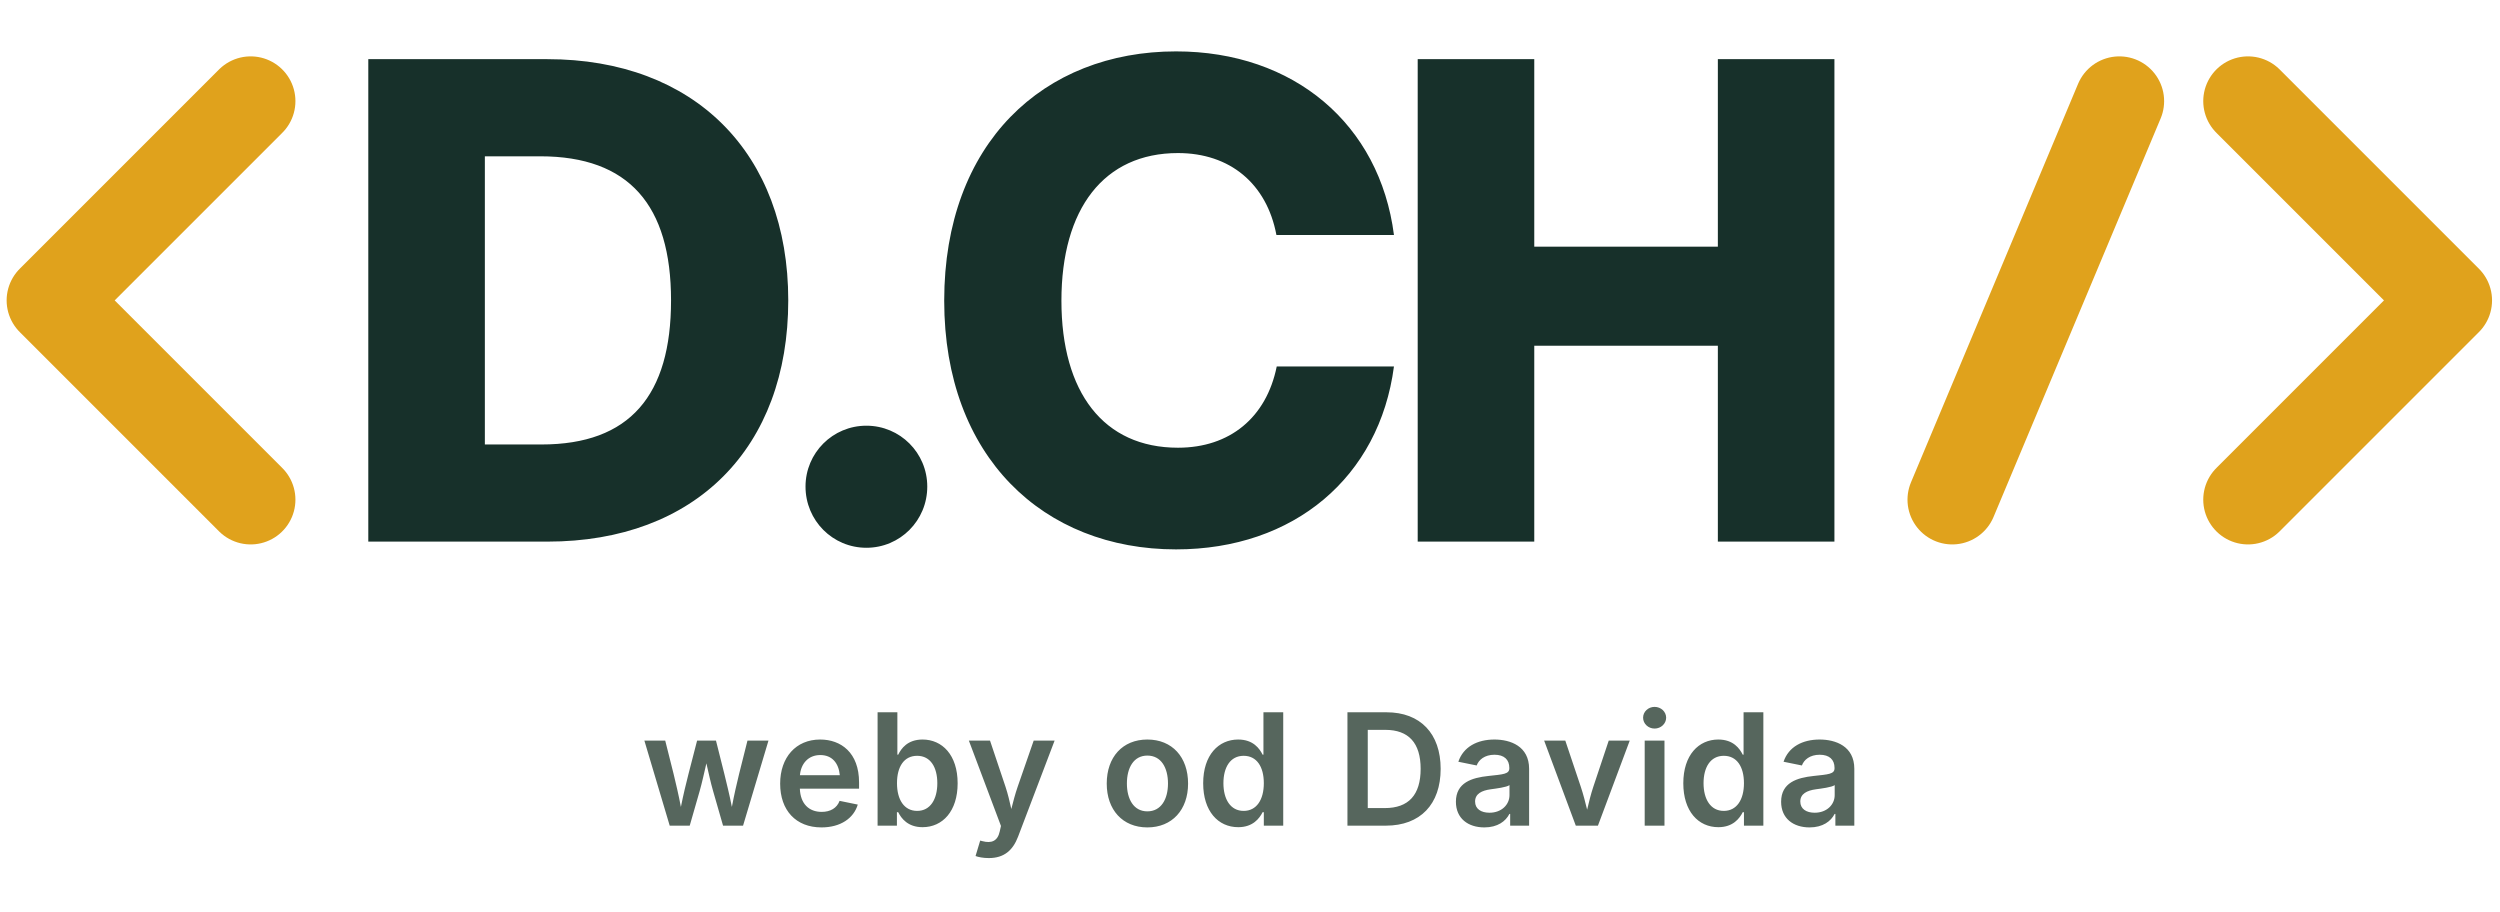
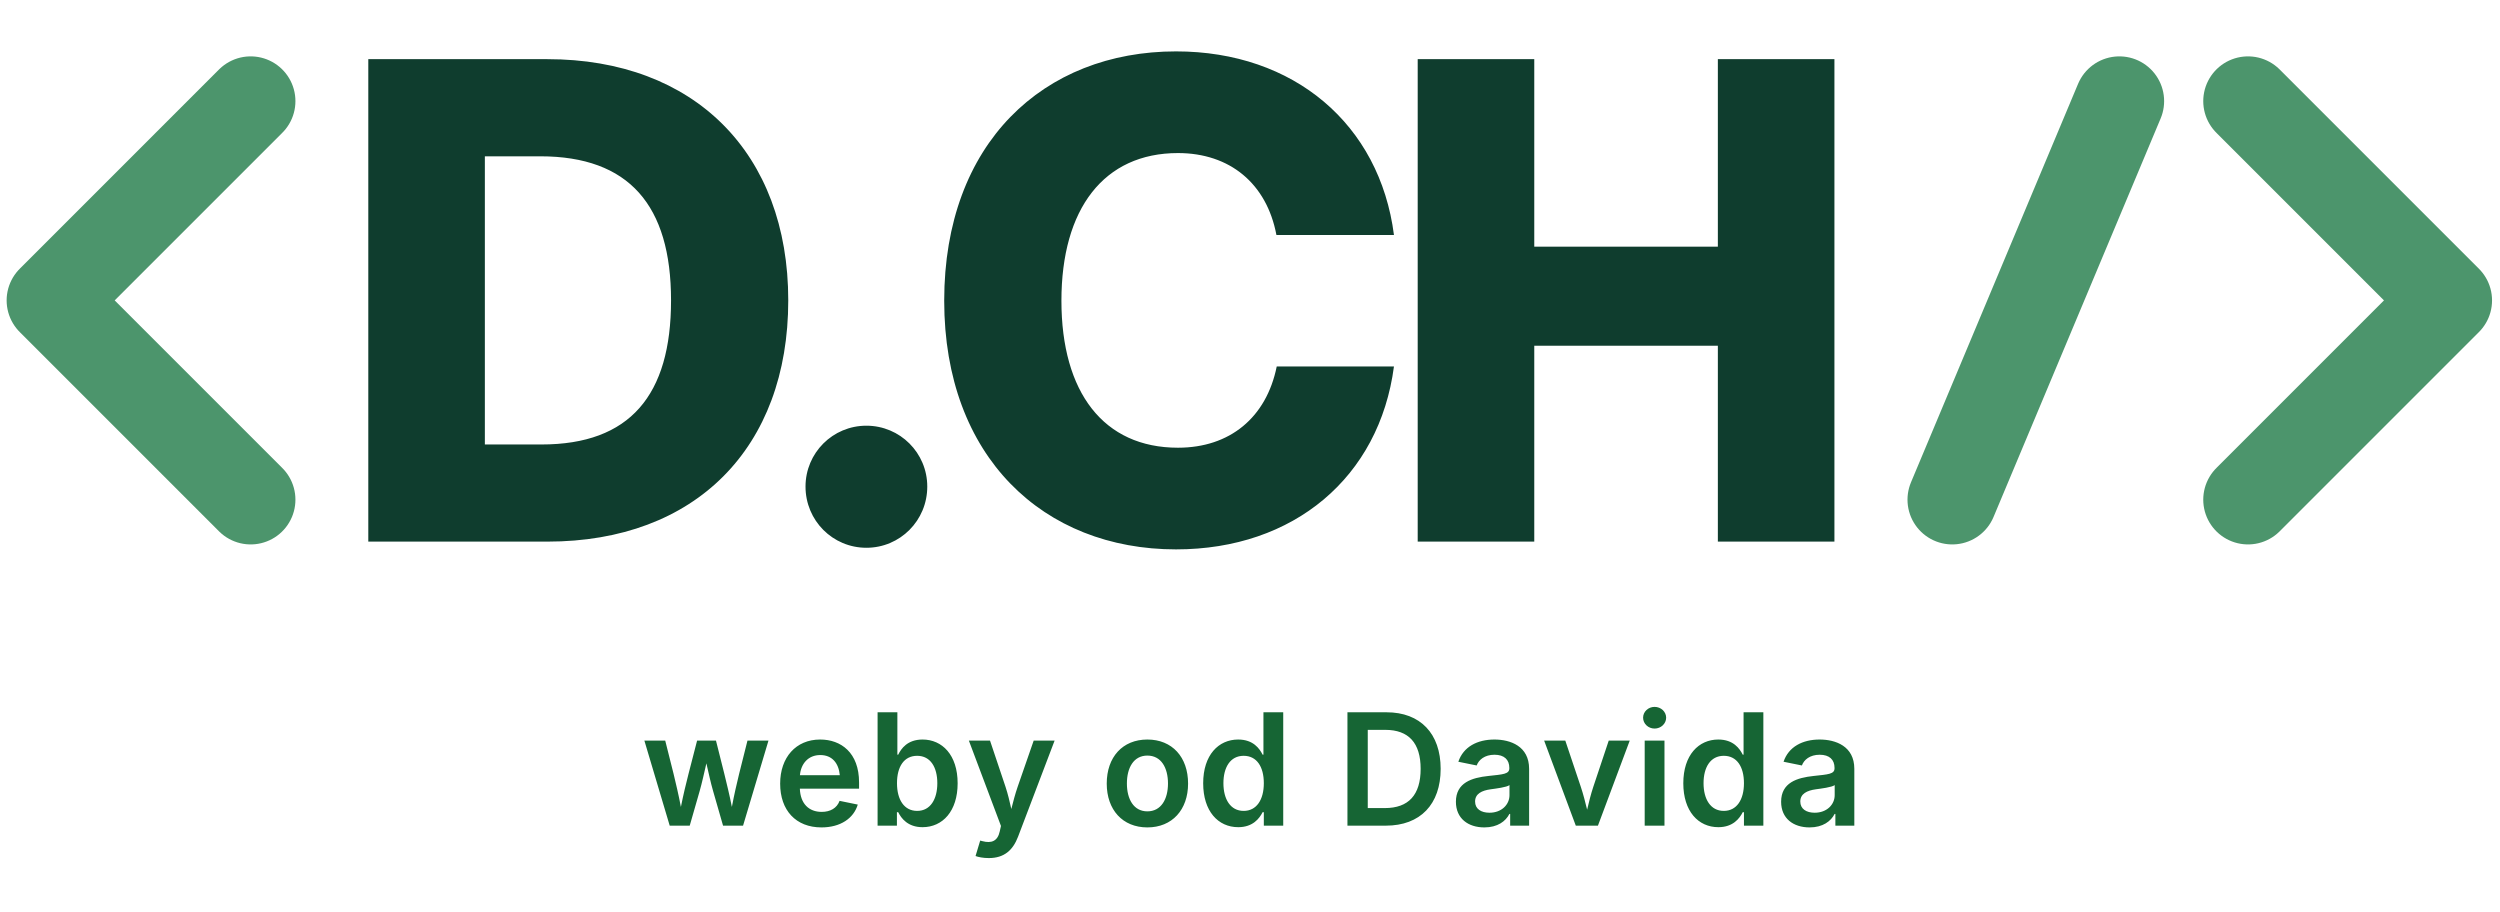
<svg xmlns="http://www.w3.org/2000/svg" viewBox="0 0 754 275" width="754" height="275" role="img" aria-label="D.CH Weby od Davida">
-   <path d="M165.082 163.352C209.809 163.352 237.738 135.031 237.738 90.598C237.738 46.164 209.418 17.844 165.082 17.844H111.078V163.352ZM146.234 134.055V47.141H162.934C189.691 47.141 202.387 61.887 202.387 90.598C202.387 119.211 189.984 134.055 163.324 134.055ZM261.305 165.207C271.461 165.207 279.664 157.004 279.664 146.75C279.664 136.594 271.461 128.391 261.305 128.391C251.148 128.391 242.945 136.594 242.945 146.75C242.945 157.004 251.148 165.207 261.305 165.207ZM354.695 165.695C390.242 165.695 416.023 143.918 420.418 110.52H385.066C381.941 125.949 370.906 135.031 355.281 135.031C332.82 135.031 320.125 118.332 320.125 90.695C320.125 62.961 332.918 46.164 355.281 46.164C370.906 46.164 382.039 55.344 384.969 70.871H420.418C416.121 37.473 390.242 15.5 354.695 15.5C314.754 15.5 284.773 43.137 284.773 90.695C284.773 137.863 314.754 165.695 354.695 165.695ZM427.578 163.352H462.734V104.27H518.105V163.352H553.262V17.844H518.105V74.387H462.734V17.844H427.578Z" fill="#17302A" />
-   <polyline points="75.6,30.5 15.5,90.6 75.6,150.7" fill="none" stroke="#E0A21C" stroke-width="27.0" stroke-linecap="round" stroke-linejoin="round" />
-   <line x1="588.8" y1="150.7" x2="639.2" y2="30.5" fill="none" stroke="#E0A21C" stroke-width="27.0" stroke-linecap="round" stroke-linejoin="round" />
-   <polyline points="678.0,30.5 738.1,90.6 678.0,150.7" fill="none" stroke="#E0A21C" stroke-width="27.0" stroke-linecap="round" stroke-linejoin="round" />
-   <path d="M201.984 249.019H208.02L211.026 238.554C211.715 236.145 212.38 233.092 213.046 230.224C213.711 233.092 214.354 236.122 215.065 238.554L218.072 249.019H224.107L231.772 223.362H225.438L222.914 233.414C222.226 236.282 221.445 239.541 220.734 243.374C219.976 239.518 219.15 236.259 218.462 233.414L215.937 223.362H210.246L207.653 233.414C206.918 236.305 206.115 239.564 205.358 243.374C204.623 239.472 203.82 236.213 203.155 233.414L200.63 223.362H194.342ZM247.756 249.547C253.47 249.547 257.464 246.816 258.703 242.662L253.218 241.538C252.415 243.718 250.441 244.865 247.825 244.865C243.992 244.865 241.399 242.433 241.238 237.866H259.093V235.984C259.093 226.988 253.631 223.041 247.366 223.041C240.022 223.041 235.295 228.457 235.295 236.351C235.295 244.383 240.022 249.547 247.756 249.547ZM241.261 233.804C241.537 230.384 243.74 227.722 247.389 227.722C250.946 227.722 252.943 230.132 253.287 233.804ZM278.221 249.478C284.302 249.478 288.823 244.659 288.823 236.236C288.823 227.699 284.165 223.041 278.244 223.041C273.677 223.041 271.795 225.794 270.9 227.607H270.647V214.825H264.681V249.019H270.51V244.957H270.9C271.818 246.816 273.814 249.478 278.221 249.478ZM276.614 244.567C272.713 244.567 270.533 241.216 270.533 236.213C270.533 231.21 272.667 227.952 276.614 227.952C280.653 227.952 282.696 231.44 282.696 236.213C282.696 241.033 280.607 244.567 276.614 244.567ZM294.227 258.176C295.031 258.497 296.522 258.795 298.22 258.795C302.856 258.795 305.495 256.432 307.056 252.324L318.072 223.362H311.761L306.918 237.315C306.161 239.518 305.587 241.744 305.013 243.993C304.509 241.744 304.004 239.541 303.269 237.315L298.588 223.362H292.208L301.892 249.111L301.525 250.74C300.906 253.678 299.024 254.412 296.339 253.701L295.627 253.517ZM346.046 249.547C353.527 249.547 358.324 244.223 358.324 236.328C358.324 228.342 353.527 223.041 346.046 223.041C338.564 223.041 333.791 228.342 333.791 236.328C333.791 244.223 338.564 249.547 346.046 249.547ZM346.046 244.705C341.892 244.705 339.872 240.987 339.872 236.305C339.872 231.578 341.892 227.883 346.046 227.883C350.222 227.883 352.265 231.578 352.265 236.305C352.265 240.987 350.222 244.705 346.046 244.705ZM373.458 249.478C377.887 249.478 379.861 246.816 380.802 244.957H381.169V249.019H387.021V214.825H381.054V227.607H380.802C379.884 225.794 378.002 223.041 373.435 223.041C367.514 223.041 362.879 227.699 362.879 236.236C362.879 244.659 367.377 249.478 373.458 249.478ZM375.088 244.567C371.094 244.567 368.983 241.033 368.983 236.213C368.983 231.44 371.048 227.952 375.088 227.952C379.012 227.952 381.169 231.21 381.169 236.213C381.169 241.216 378.966 244.567 375.088 244.567ZM417.956 249.019C428.375 249.019 434.502 242.57 434.502 231.876C434.502 221.25 428.375 214.825 418.185 214.825H406.389V249.019ZM412.517 243.718V220.126H417.818C424.818 220.126 428.466 224.05 428.466 231.876C428.466 239.771 424.818 243.718 417.657 243.718ZM447.686 249.547C451.679 249.547 454.112 247.688 455.236 245.485H455.466V249.019H461.18V231.876C461.18 225.037 455.535 223.041 450.715 223.041C445.575 223.041 441.352 225.221 439.837 229.742L445.368 230.866C445.988 229.168 447.755 227.63 450.738 227.63C453.653 227.63 455.213 229.099 455.213 231.601V231.715C455.213 233.482 453.331 233.551 448.879 234.033C443.922 234.561 439.103 236.03 439.103 241.813C439.103 246.862 442.798 249.547 447.686 249.547ZM449.224 245.118C446.699 245.118 444.886 243.97 444.886 241.744C444.886 239.403 446.906 238.417 449.591 238.049C451.128 237.843 454.456 237.43 455.259 236.787V239.816C455.259 242.662 452.895 245.118 449.224 245.118ZM475.259 249.019H481.937L491.53 223.362H485.196L480.537 237.315C479.78 239.587 479.229 241.882 478.678 244.2C478.105 241.859 477.531 239.587 476.774 237.315L472.092 223.362H465.712ZM496.039 249.019H502.006V223.362H496.039ZM499.022 219.736C500.927 219.736 502.511 218.267 502.511 216.454C502.511 214.641 500.927 213.195 499.022 213.195C497.118 213.195 495.557 214.641 495.557 216.454C495.557 218.267 497.118 219.736 499.022 219.736ZM518.265 249.478C522.694 249.478 524.668 246.816 525.609 244.957H525.976V249.019H531.828V214.825H525.861V227.607H525.609C524.691 225.794 522.809 223.041 518.242 223.041C512.321 223.041 507.685 227.699 507.685 236.236C507.685 244.659 512.183 249.478 518.265 249.478ZM519.894 244.567C515.901 244.567 513.79 241.033 513.79 236.213C513.79 231.44 515.855 227.952 519.894 227.952C523.819 227.952 525.976 231.21 525.976 236.213C525.976 241.216 523.773 244.567 519.894 244.567ZM545.769 249.547C549.762 249.547 552.195 247.688 553.319 245.485H553.549V249.019H559.263V231.876C559.263 225.037 553.618 223.041 548.798 223.041C543.658 223.041 539.435 225.221 537.92 229.742L543.451 230.866C544.071 229.168 545.838 227.63 548.821 227.63C551.736 227.63 553.296 229.099 553.296 231.601V231.715C553.296 233.482 551.415 233.551 546.962 234.033C542.005 234.561 537.186 236.03 537.186 241.813C537.186 246.862 540.881 249.547 545.769 249.547ZM547.307 245.118C544.782 245.118 542.969 243.97 542.969 241.744C542.969 239.403 544.989 238.417 547.674 238.049C549.211 237.843 552.539 237.43 553.342 236.787V239.816C553.342 242.662 550.979 245.118 547.307 245.118Z" fill="#56665D" />
+   <path d="M165.082 163.352C209.809 163.352 237.738 135.031 237.738 90.598C237.738 46.164 209.418 17.844 165.082 17.844H111.078V163.352ZM146.234 134.055V47.141H162.934C189.691 47.141 202.387 61.887 202.387 90.598C202.387 119.211 189.984 134.055 163.324 134.055ZM261.305 165.207C271.461 165.207 279.664 157.004 279.664 146.75C279.664 136.594 271.461 128.391 261.305 128.391C251.148 128.391 242.945 136.594 242.945 146.75C242.945 157.004 251.148 165.207 261.305 165.207ZM354.695 165.695C390.242 165.695 416.023 143.918 420.418 110.52H385.066C381.941 125.949 370.906 135.031 355.281 135.031C332.82 135.031 320.125 118.332 320.125 90.695C320.125 62.961 332.918 46.164 355.281 46.164C370.906 46.164 382.039 55.344 384.969 70.871H420.418C416.121 37.473 390.242 15.5 354.695 15.5C314.754 15.5 284.773 43.137 284.773 90.695C284.773 137.863 314.754 165.695 354.695 165.695ZM427.578 163.352H462.734V104.27H518.105V163.352H553.262V17.844H518.105V74.387H462.734V17.844H427.578Z" fill="#0F3D2E" />
+   <polyline points="75.6,30.5 15.5,90.6 75.6,150.7" fill="none" stroke="#4C956C" stroke-width="27.0" stroke-linecap="round" stroke-linejoin="round" />
+   <line x1="588.8" y1="150.7" x2="639.2" y2="30.5" fill="none" stroke="#4C956C" stroke-width="27.0" stroke-linecap="round" stroke-linejoin="round" />
+   <polyline points="678.0,30.5 738.1,90.6 678.0,150.7" fill="none" stroke="#4C956C" stroke-width="27.0" stroke-linecap="round" stroke-linejoin="round" />
+   <path d="M201.984 249.019H208.02L211.026 238.554C211.715 236.145 212.38 233.092 213.046 230.224C213.711 233.092 214.354 236.122 215.065 238.554L218.072 249.019H224.107L231.772 223.362H225.438L222.914 233.414C222.226 236.282 221.445 239.541 220.734 243.374C219.976 239.518 219.15 236.259 218.462 233.414L215.937 223.362H210.246L207.653 233.414C206.918 236.305 206.115 239.564 205.358 243.374C204.623 239.472 203.82 236.213 203.155 233.414L200.63 223.362H194.342ZM247.756 249.547C253.47 249.547 257.464 246.816 258.703 242.662L253.218 241.538C252.415 243.718 250.441 244.865 247.825 244.865C243.992 244.865 241.399 242.433 241.238 237.866H259.093V235.984C259.093 226.988 253.631 223.041 247.366 223.041C240.022 223.041 235.295 228.457 235.295 236.351C235.295 244.383 240.022 249.547 247.756 249.547ZM241.261 233.804C241.537 230.384 243.74 227.722 247.389 227.722C250.946 227.722 252.943 230.132 253.287 233.804ZM278.221 249.478C284.302 249.478 288.823 244.659 288.823 236.236C288.823 227.699 284.165 223.041 278.244 223.041C273.677 223.041 271.795 225.794 270.9 227.607H270.647V214.825H264.681V249.019H270.51V244.957H270.9C271.818 246.816 273.814 249.478 278.221 249.478ZM276.614 244.567C272.713 244.567 270.533 241.216 270.533 236.213C270.533 231.21 272.667 227.952 276.614 227.952C280.653 227.952 282.696 231.44 282.696 236.213C282.696 241.033 280.607 244.567 276.614 244.567ZM294.227 258.176C295.031 258.497 296.522 258.795 298.22 258.795C302.856 258.795 305.495 256.432 307.056 252.324L318.072 223.362H311.761L306.918 237.315C306.161 239.518 305.587 241.744 305.013 243.993C304.509 241.744 304.004 239.541 303.269 237.315L298.588 223.362H292.208L301.892 249.111L301.525 250.74C300.906 253.678 299.024 254.412 296.339 253.701L295.627 253.517ZM346.046 249.547C353.527 249.547 358.324 244.223 358.324 236.328C358.324 228.342 353.527 223.041 346.046 223.041C338.564 223.041 333.791 228.342 333.791 236.328C333.791 244.223 338.564 249.547 346.046 249.547ZM346.046 244.705C341.892 244.705 339.872 240.987 339.872 236.305C339.872 231.578 341.892 227.883 346.046 227.883C350.222 227.883 352.265 231.578 352.265 236.305C352.265 240.987 350.222 244.705 346.046 244.705ZM373.458 249.478C377.887 249.478 379.861 246.816 380.802 244.957H381.169V249.019H387.021V214.825H381.054V227.607H380.802C379.884 225.794 378.002 223.041 373.435 223.041C367.514 223.041 362.879 227.699 362.879 236.236C362.879 244.659 367.377 249.478 373.458 249.478ZM375.088 244.567C371.094 244.567 368.983 241.033 368.983 236.213C368.983 231.44 371.048 227.952 375.088 227.952C379.012 227.952 381.169 231.21 381.169 236.213C381.169 241.216 378.966 244.567 375.088 244.567ZM417.956 249.019C428.375 249.019 434.502 242.57 434.502 231.876C434.502 221.25 428.375 214.825 418.185 214.825H406.389V249.019ZM412.517 243.718V220.126H417.818C424.818 220.126 428.466 224.05 428.466 231.876C428.466 239.771 424.818 243.718 417.657 243.718ZM447.686 249.547C451.679 249.547 454.112 247.688 455.236 245.485H455.466V249.019H461.18V231.876C461.18 225.037 455.535 223.041 450.715 223.041C445.575 223.041 441.352 225.221 439.837 229.742L445.368 230.866C445.988 229.168 447.755 227.63 450.738 227.63C453.653 227.63 455.213 229.099 455.213 231.601V231.715C455.213 233.482 453.331 233.551 448.879 234.033C443.922 234.561 439.103 236.03 439.103 241.813C439.103 246.862 442.798 249.547 447.686 249.547ZM449.224 245.118C446.699 245.118 444.886 243.97 444.886 241.744C444.886 239.403 446.906 238.417 449.591 238.049C451.128 237.843 454.456 237.43 455.259 236.787V239.816C455.259 242.662 452.895 245.118 449.224 245.118ZM475.259 249.019H481.937L491.53 223.362H485.196L480.537 237.315C479.78 239.587 479.229 241.882 478.678 244.2C478.105 241.859 477.531 239.587 476.774 237.315L472.092 223.362H465.712ZM496.039 249.019H502.006V223.362H496.039ZM499.022 219.736C500.927 219.736 502.511 218.267 502.511 216.454C502.511 214.641 500.927 213.195 499.022 213.195C497.118 213.195 495.557 214.641 495.557 216.454C495.557 218.267 497.118 219.736 499.022 219.736ZM518.265 249.478C522.694 249.478 524.668 246.816 525.609 244.957H525.976V249.019H531.828V214.825H525.861V227.607H525.609C524.691 225.794 522.809 223.041 518.242 223.041C512.321 223.041 507.685 227.699 507.685 236.236C507.685 244.659 512.183 249.478 518.265 249.478ZM519.894 244.567C515.901 244.567 513.79 241.033 513.79 236.213C513.79 231.44 515.855 227.952 519.894 227.952C523.819 227.952 525.976 231.21 525.976 236.213C525.976 241.216 523.773 244.567 519.894 244.567ZM545.769 249.547C549.762 249.547 552.195 247.688 553.319 245.485H553.549V249.019H559.263V231.876C559.263 225.037 553.618 223.041 548.798 223.041C543.658 223.041 539.435 225.221 537.92 229.742L543.451 230.866C544.071 229.168 545.838 227.63 548.821 227.63C551.736 227.63 553.296 229.099 553.296 231.601V231.715C553.296 233.482 551.415 233.551 546.962 234.033C542.005 234.561 537.186 236.03 537.186 241.813C537.186 246.862 540.881 249.547 545.769 249.547ZM547.307 245.118C544.782 245.118 542.969 243.97 542.969 241.744C542.969 239.403 544.989 238.417 547.674 238.049C549.211 237.843 552.539 237.43 553.342 236.787V239.816C553.342 242.662 550.979 245.118 547.307 245.118Z" fill="#166534" />
</svg>
